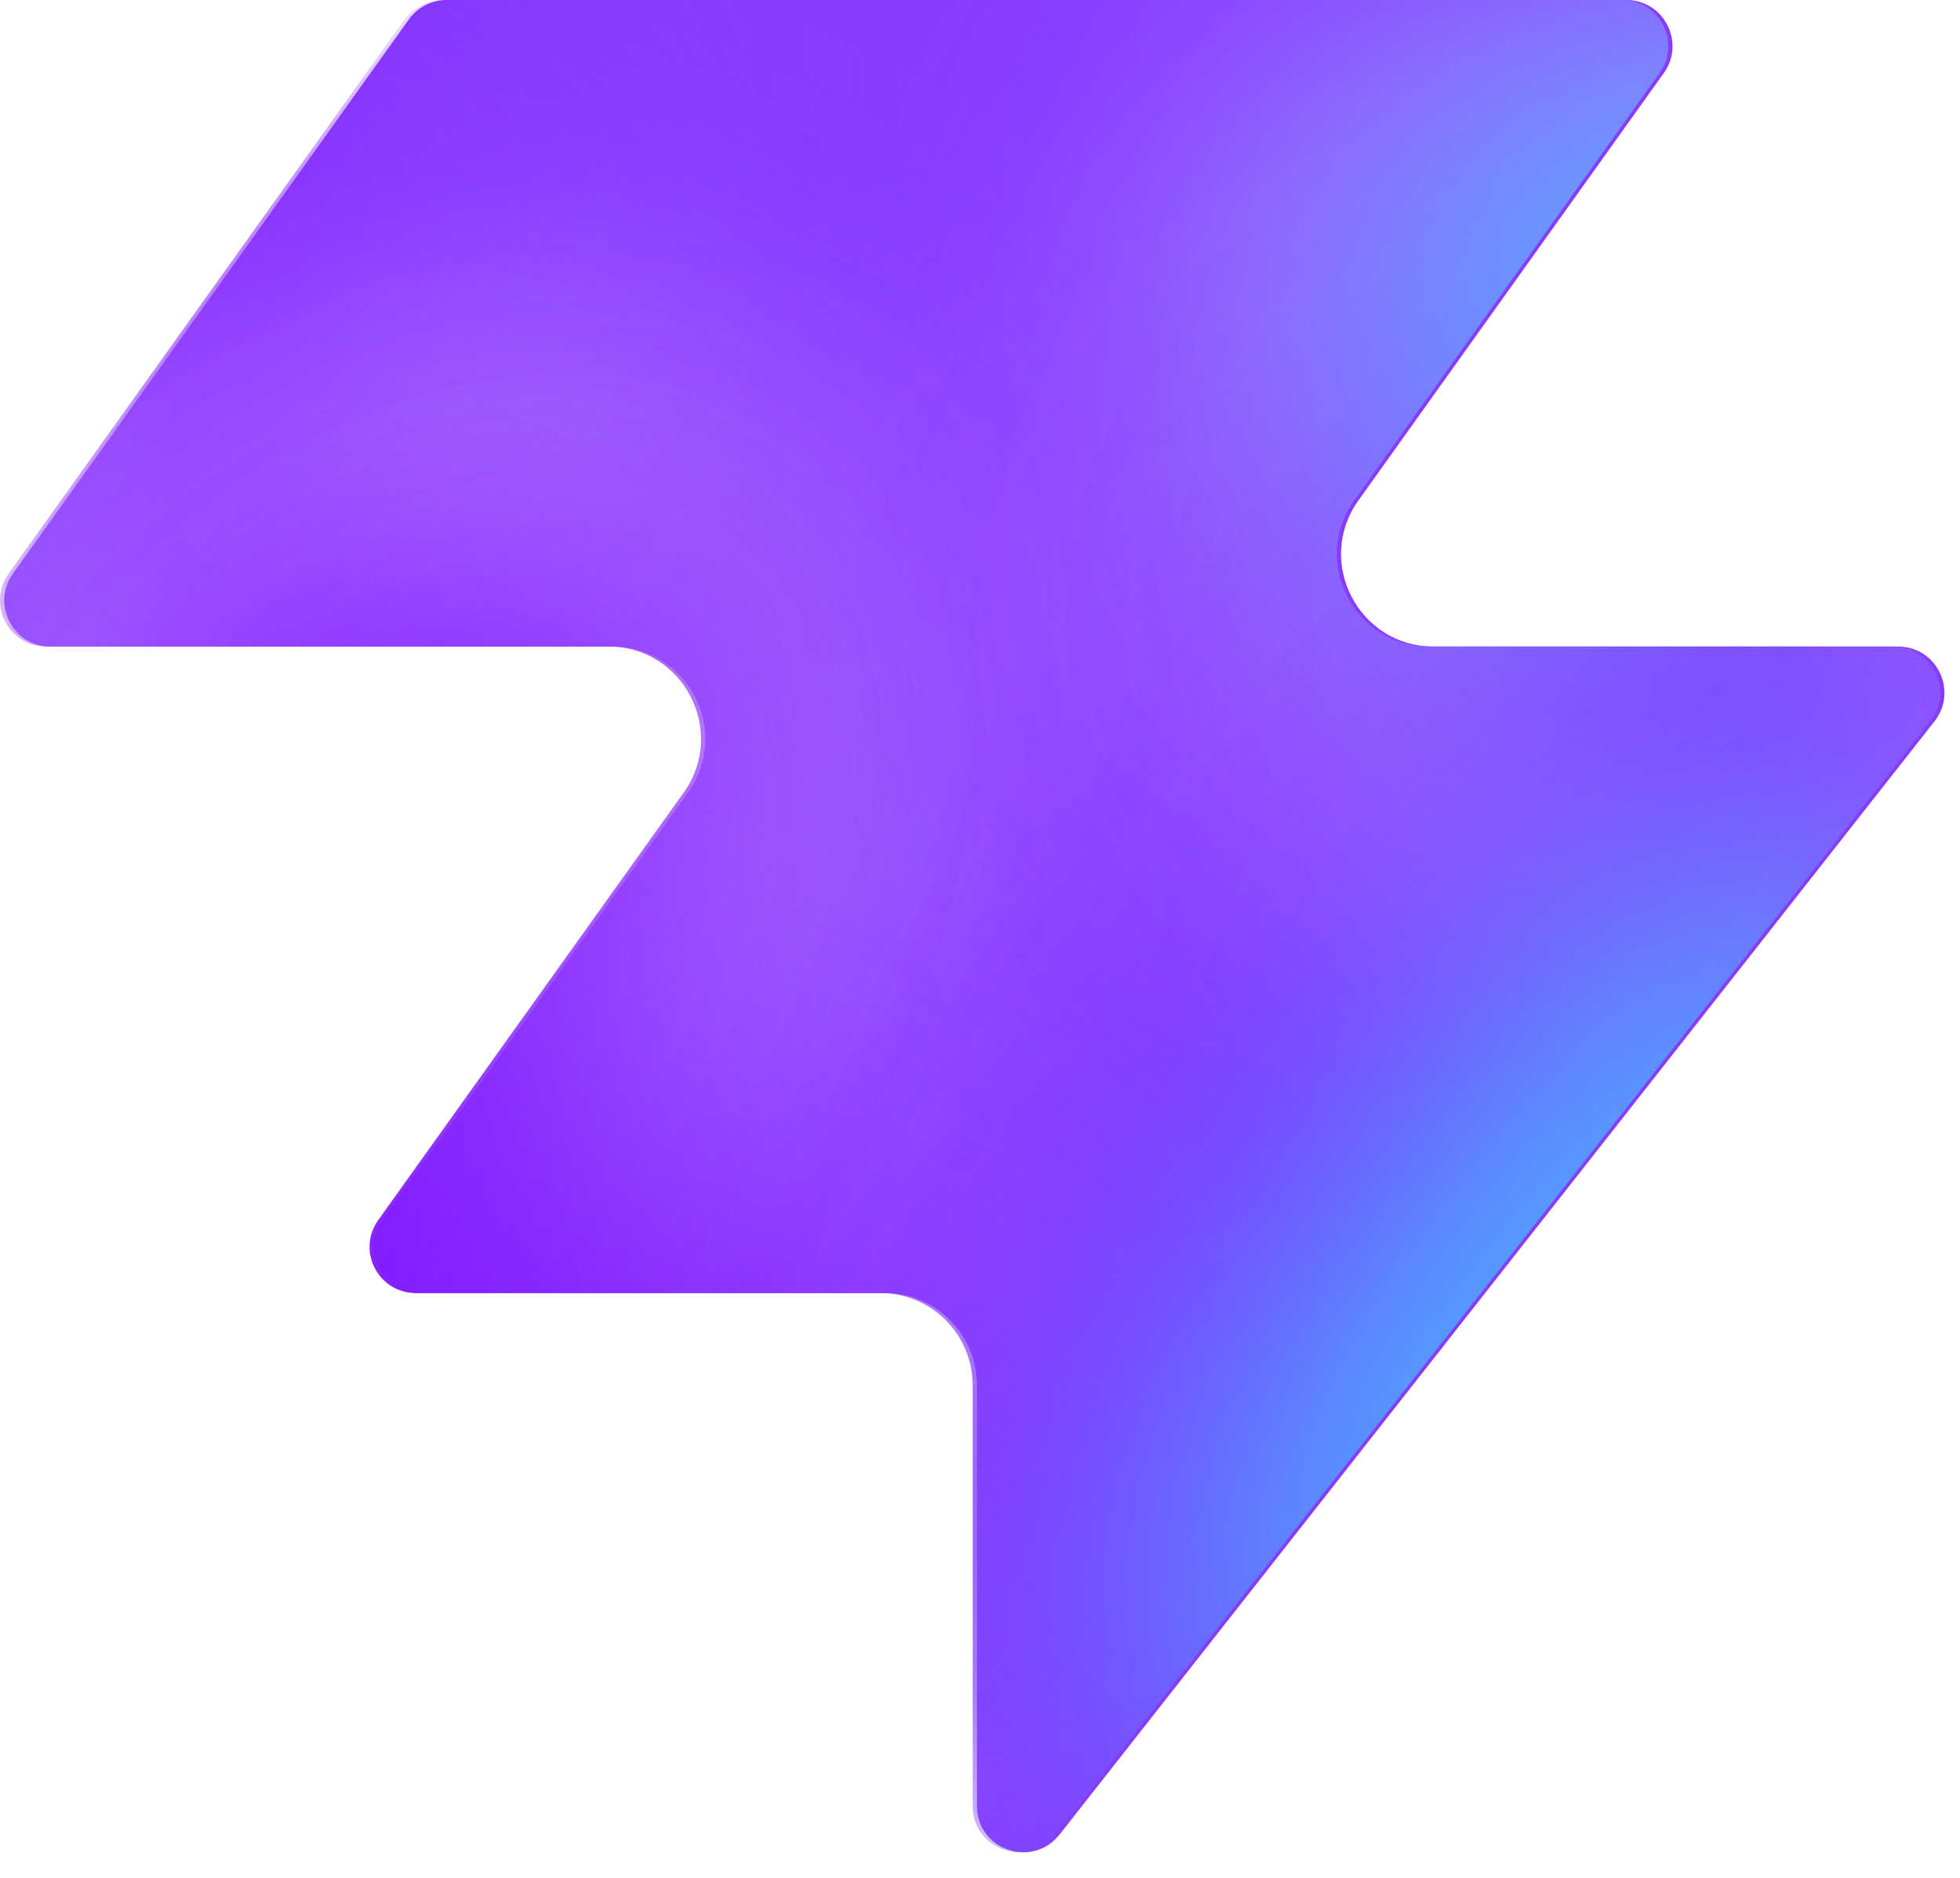
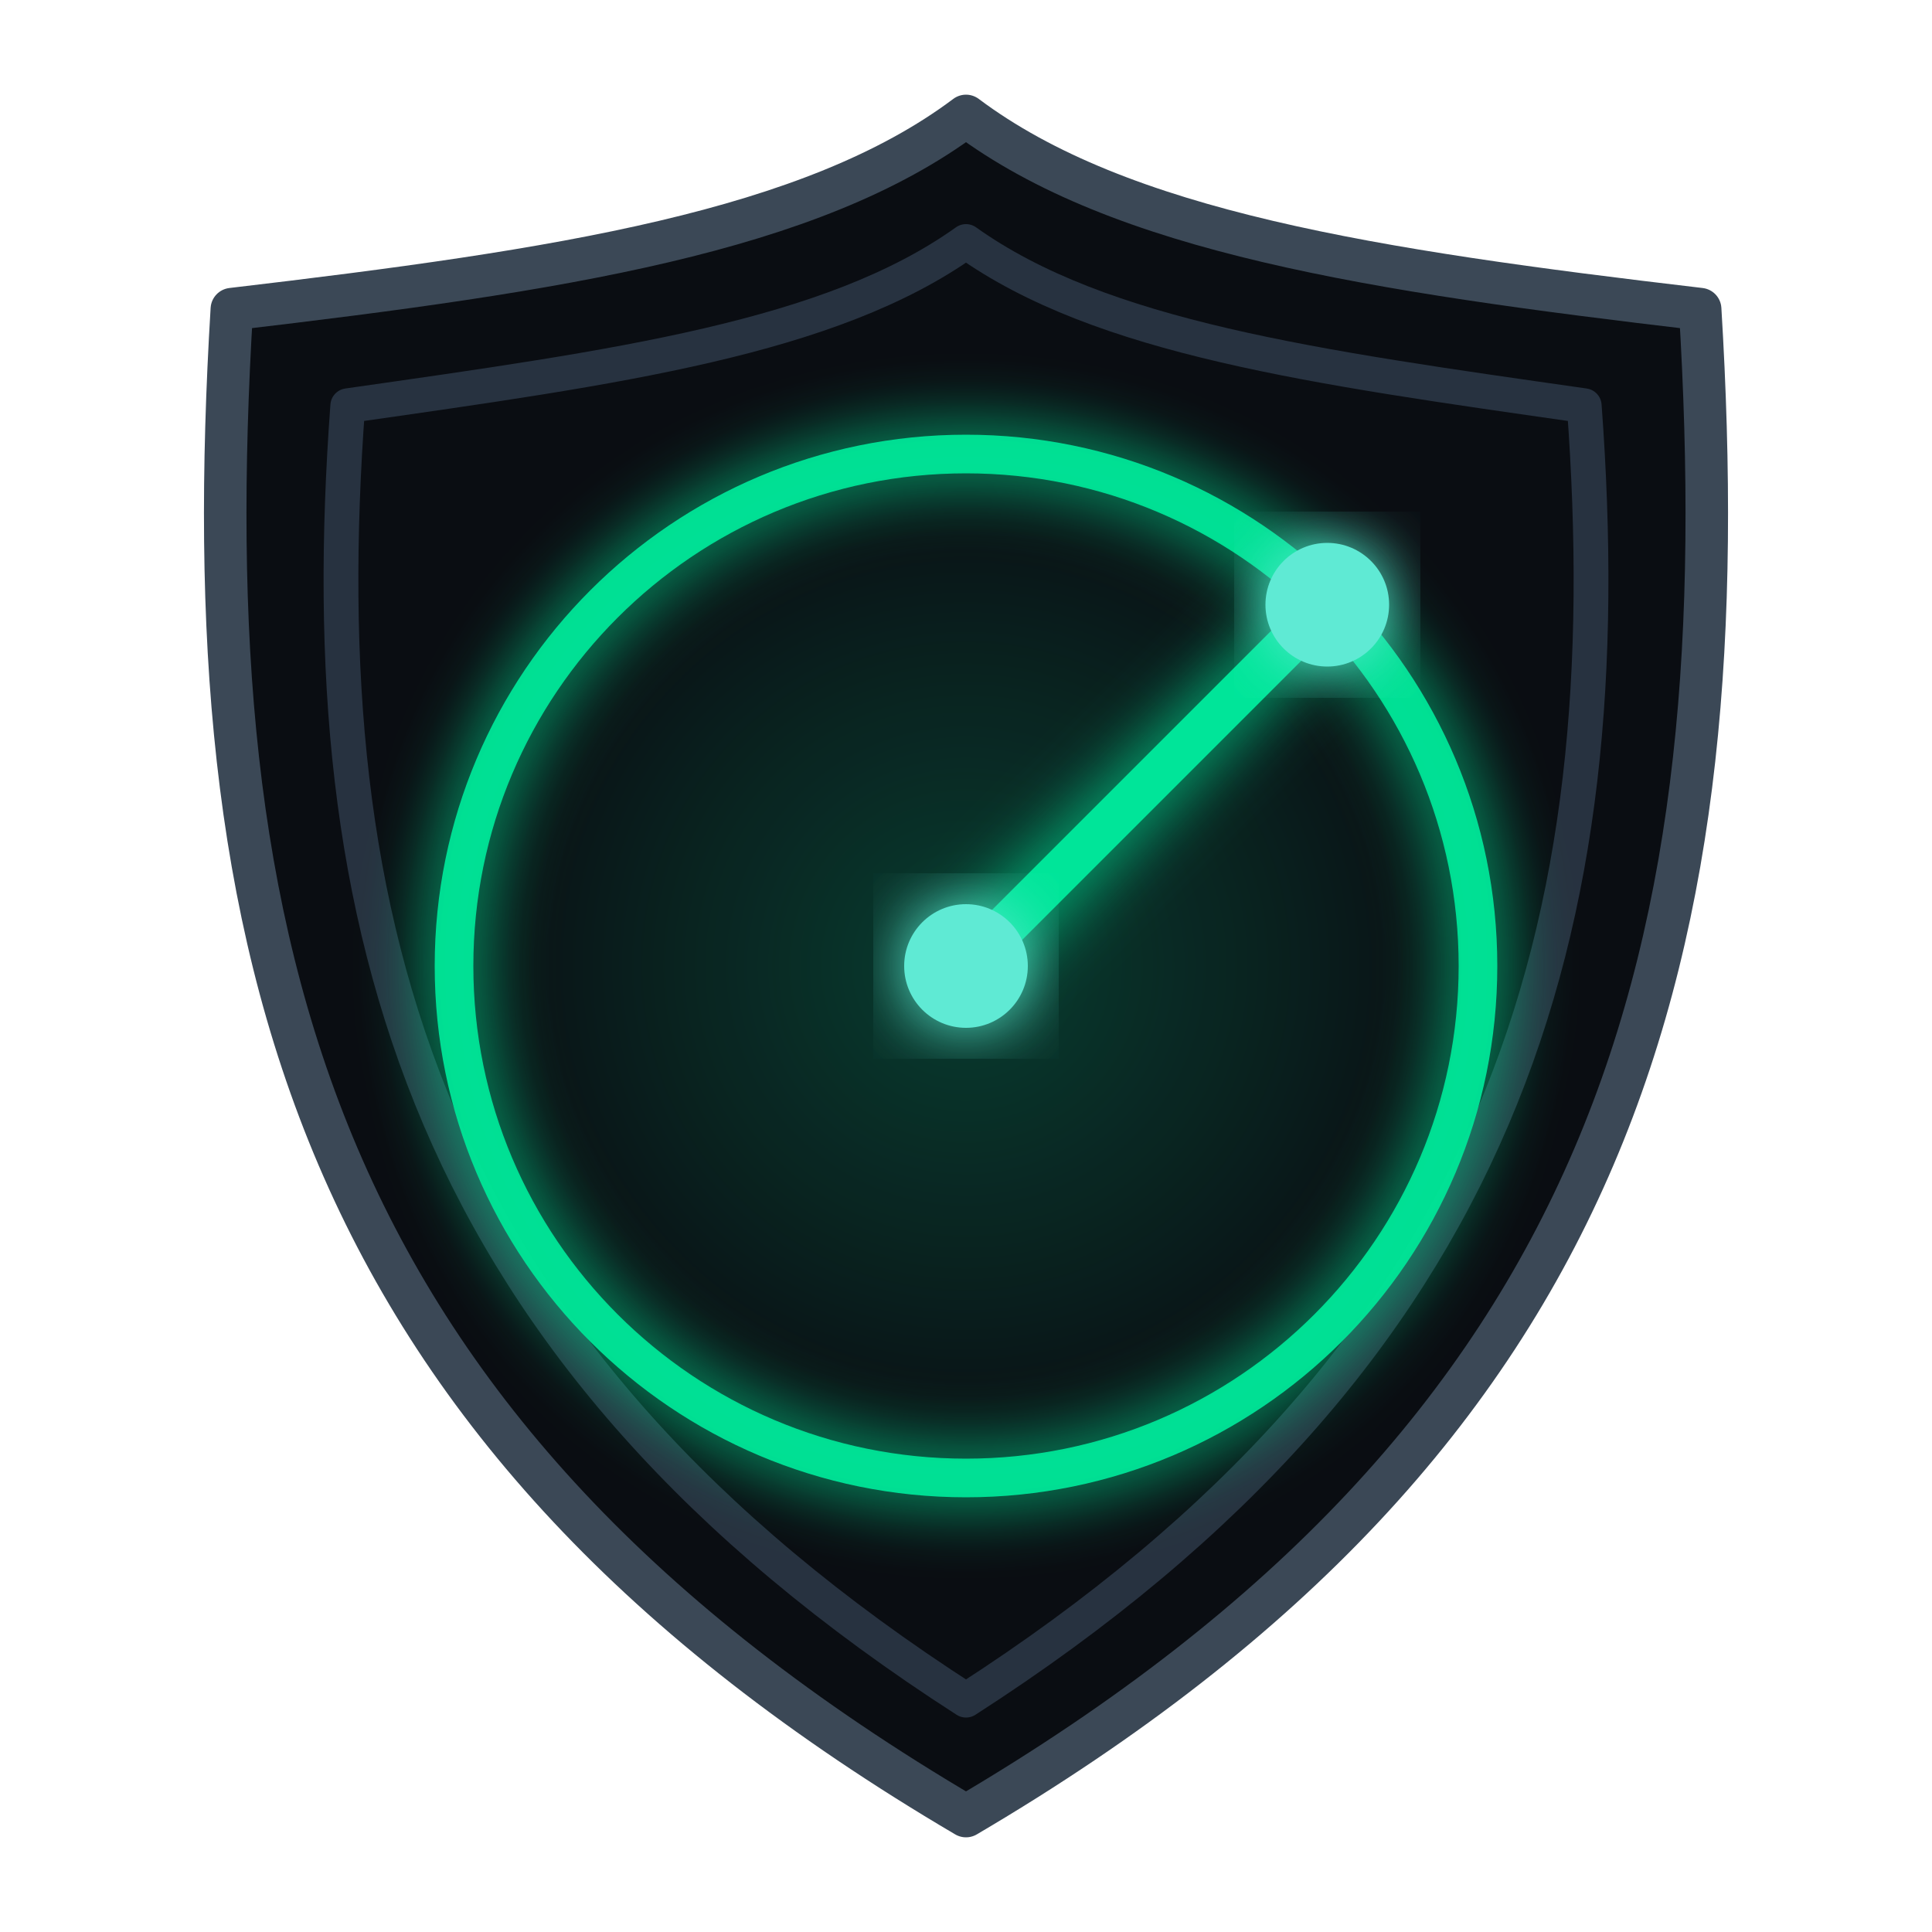
- <svg xmlns="http://www.w3.org/2000/svg" width="48" height="46" fill="none" viewBox="0 0 48 46">
-   <path fill="#863bff" d="M25.946 44.938c-.664.845-2.021.375-2.021-.698V33.937a2.26 2.26 0 0 0-2.262-2.262H10.287c-.92 0-1.456-1.04-.92-1.788l7.48-10.471c1.07-1.497 0-3.578-1.842-3.578H1.237c-.92 0-1.456-1.04-.92-1.788L10.013.474c.214-.297.556-.474.92-.474h28.894c.92 0 1.456 1.04.92 1.788l-7.48 10.471c-1.07 1.498 0 3.579 1.842 3.579h11.377c.943 0 1.473 1.088.89 1.83L25.947 44.94z" style="fill:#863bff;fill:color(display-p3 .525 .23 1);fill-opacity:1" />
-   <mask id="a" width="48" height="46" x="0" y="0" maskUnits="userSpaceOnUse" style="mask-type:alpha">
-     <path fill="#000" d="M25.842 44.938c-.664.844-2.021.375-2.021-.698V33.937a2.26 2.26 0 0 0-2.262-2.262H10.183c-.92 0-1.456-1.04-.92-1.788l7.48-10.471c1.07-1.498 0-3.579-1.842-3.579H1.133c-.92 0-1.456-1.04-.92-1.787L9.91.473c.214-.297.556-.474.92-.474h28.894c.92 0 1.456 1.04.92 1.788l-7.48 10.471c-1.07 1.498 0 3.578 1.842 3.578h11.377c.943 0 1.473 1.088.89 1.832L25.843 44.94z" style="fill:#000;fill-opacity:1" />
-   </mask>
-   <g mask="url(#a)">
-     <g filter="url(#b)">
-       <ellipse cx="5.508" cy="14.704" fill="#ede6ff" rx="5.508" ry="14.704" style="fill:#ede6ff;fill:color(display-p3 .927 .903 1);fill-opacity:1" transform="matrix(.00324 1 1 -.00324 -4.47 31.516)" />
-     </g>
-     <g filter="url(#c)">
-       <ellipse cx="10.399" cy="29.851" fill="#ede6ff" rx="10.399" ry="29.851" style="fill:#ede6ff;fill:color(display-p3 .927 .903 1);fill-opacity:1" transform="matrix(.00324 1 1 -.00324 -39.328 7.883)" />
-     </g>
-     <g filter="url(#d)">
-       <ellipse cx="5.508" cy="30.487" fill="#7e14ff" rx="5.508" ry="30.487" style="fill:#7e14ff;fill:color(display-p3 .492 .077 1);fill-opacity:1" transform="rotate(89.814 -25.913 -14.639)scale(1 -1)" />
-     </g>
-     <g filter="url(#e)">
-       <ellipse cx="5.508" cy="30.599" fill="#7e14ff" rx="5.508" ry="30.599" style="fill:#7e14ff;fill:color(display-p3 .492 .077 1);fill-opacity:1" transform="rotate(89.814 -32.644 -3.334)scale(1 -1)" />
-     </g>
-     <g filter="url(#f)">
-       <ellipse cx="5.508" cy="30.599" fill="#7e14ff" rx="5.508" ry="30.599" style="fill:#7e14ff;fill:color(display-p3 .492 .077 1);fill-opacity:1" transform="matrix(.00324 1 1 -.00324 -34.34 30.47)" />
-     </g>
-     <g filter="url(#g)">
-       <ellipse cx="14.072" cy="22.078" fill="#ede6ff" rx="14.072" ry="22.078" style="fill:#ede6ff;fill:color(display-p3 .927 .903 1);fill-opacity:1" transform="rotate(93.35 24.506 48.493)scale(-1 1)" />
-     </g>
-     <g filter="url(#h)">
-       <ellipse cx="3.47" cy="21.501" fill="#7e14ff" rx="3.47" ry="21.501" style="fill:#7e14ff;fill:color(display-p3 .492 .077 1);fill-opacity:1" transform="rotate(89.009 28.708 47.59)scale(-1 1)" />
-     </g>
-     <g filter="url(#i)">
-       <ellipse cx="3.47" cy="21.501" fill="#7e14ff" rx="3.47" ry="21.501" style="fill:#7e14ff;fill:color(display-p3 .492 .077 1);fill-opacity:1" transform="rotate(89.009 28.708 47.59)scale(-1 1)" />
-     </g>
-     <g filter="url(#j)">
-       <ellipse cx=".387" cy="8.972" fill="#7e14ff" rx="4.407" ry="29.108" style="fill:#7e14ff;fill:color(display-p3 .492 .077 1);fill-opacity:1" transform="rotate(39.51 .387 8.972)" />
-     </g>
-     <g filter="url(#k)">
-       <ellipse cx="47.523" cy="-6.092" fill="#7e14ff" rx="4.407" ry="29.108" style="fill:#7e14ff;fill:color(display-p3 .492 .077 1);fill-opacity:1" transform="rotate(37.892 47.523 -6.092)" />
-     </g>
-     <g filter="url(#l)">
-       <ellipse cx="41.412" cy="6.333" fill="#47bfff" rx="5.971" ry="9.665" style="fill:#47bfff;fill:color(display-p3 .28 .748 1);fill-opacity:1" transform="rotate(37.892 41.412 6.333)" />
-     </g>
-     <g filter="url(#m)">
-       <ellipse cx="-1.879" cy="38.332" fill="#7e14ff" rx="4.407" ry="29.108" style="fill:#7e14ff;fill:color(display-p3 .492 .077 1);fill-opacity:1" transform="rotate(37.892 -1.88 38.332)" />
-     </g>
-     <g filter="url(#n)">
-       <ellipse cx="-1.879" cy="38.332" fill="#7e14ff" rx="4.407" ry="29.108" style="fill:#7e14ff;fill:color(display-p3 .492 .077 1);fill-opacity:1" transform="rotate(37.892 -1.88 38.332)" />
-     </g>
-     <g filter="url(#o)">
-       <ellipse cx="35.651" cy="29.907" fill="#7e14ff" rx="4.407" ry="29.108" style="fill:#7e14ff;fill:color(display-p3 .492 .077 1);fill-opacity:1" transform="rotate(37.892 35.651 29.907)" />
-     </g>
-     <g filter="url(#p)">
-       <ellipse cx="38.418" cy="32.4" fill="#47bfff" rx="5.971" ry="15.297" style="fill:#47bfff;fill:color(display-p3 .28 .748 1);fill-opacity:1" transform="rotate(37.892 38.418 32.4)" />
-     </g>
-   </g>
+ <svg xmlns="http://www.w3.org/2000/svg" viewBox="0 0 100 100" fill="none">
  <defs>
-     <filter id="b" width="60.045" height="41.654" x="-19.77" y="16.149" color-interpolation-filters="sRGB" filterUnits="userSpaceOnUse">
-       <feFlood flood-opacity="0" result="BackgroundImageFix" />
-       <feBlend in="SourceGraphic" in2="BackgroundImageFix" result="shape" />
-       <feGaussianBlur result="effect1_foregroundBlur_2002_17158" stdDeviation="7.659" />
+     <filter id="glow" x="-25%" y="-25%" width="150%" height="150%">
+       <feGaussianBlur stdDeviation="1.8" result="blur" />
+       <feMerge>
+         <feMergeNode in="blur" />
+         <feMergeNode in="SourceGraphic" />
+       </feMerge>
    </filter>
-     <filter id="c" width="90.34" height="51.437" x="-54.613" y="-7.533" color-interpolation-filters="sRGB" filterUnits="userSpaceOnUse">
-       <feFlood flood-opacity="0" result="BackgroundImageFix" />
-       <feBlend in="SourceGraphic" in2="BackgroundImageFix" result="shape" />
-       <feGaussianBlur result="effect1_foregroundBlur_2002_17158" stdDeviation="7.659" />
-     </filter>
-     <filter id="d" width="79.355" height="29.4" x="-49.64" y="2.03" color-interpolation-filters="sRGB" filterUnits="userSpaceOnUse">
-       <feFlood flood-opacity="0" result="BackgroundImageFix" />
-       <feBlend in="SourceGraphic" in2="BackgroundImageFix" result="shape" />
-       <feGaussianBlur result="effect1_foregroundBlur_2002_17158" stdDeviation="4.596" />
-     </filter>
-     <filter id="e" width="79.579" height="29.4" x="-45.045" y="20.029" color-interpolation-filters="sRGB" filterUnits="userSpaceOnUse">
-       <feFlood flood-opacity="0" result="BackgroundImageFix" />
-       <feBlend in="SourceGraphic" in2="BackgroundImageFix" result="shape" />
-       <feGaussianBlur result="effect1_foregroundBlur_2002_17158" stdDeviation="4.596" />
-     </filter>
-     <filter id="f" width="79.579" height="29.4" x="-43.513" y="21.178" color-interpolation-filters="sRGB" filterUnits="userSpaceOnUse">
-       <feFlood flood-opacity="0" result="BackgroundImageFix" />
-       <feBlend in="SourceGraphic" in2="BackgroundImageFix" result="shape" />
-       <feGaussianBlur result="effect1_foregroundBlur_2002_17158" stdDeviation="4.596" />
-     </filter>
-     <filter id="g" width="74.749" height="58.852" x="15.756" y="-17.901" color-interpolation-filters="sRGB" filterUnits="userSpaceOnUse">
-       <feFlood flood-opacity="0" result="BackgroundImageFix" />
-       <feBlend in="SourceGraphic" in2="BackgroundImageFix" result="shape" />
-       <feGaussianBlur result="effect1_foregroundBlur_2002_17158" stdDeviation="7.659" />
-     </filter>
-     <filter id="h" width="61.377" height="25.362" x="23.548" y="2.284" color-interpolation-filters="sRGB" filterUnits="userSpaceOnUse">
-       <feFlood flood-opacity="0" result="BackgroundImageFix" />
-       <feBlend in="SourceGraphic" in2="BackgroundImageFix" result="shape" />
-       <feGaussianBlur result="effect1_foregroundBlur_2002_17158" stdDeviation="4.596" />
-     </filter>
-     <filter id="i" width="61.377" height="25.362" x="23.548" y="2.284" color-interpolation-filters="sRGB" filterUnits="userSpaceOnUse">
-       <feFlood flood-opacity="0" result="BackgroundImageFix" />
-       <feBlend in="SourceGraphic" in2="BackgroundImageFix" result="shape" />
-       <feGaussianBlur result="effect1_foregroundBlur_2002_17158" stdDeviation="4.596" />
-     </filter>
-     <filter id="j" width="56.045" height="63.649" x="-27.636" y="-22.853" color-interpolation-filters="sRGB" filterUnits="userSpaceOnUse">
-       <feFlood flood-opacity="0" result="BackgroundImageFix" />
-       <feBlend in="SourceGraphic" in2="BackgroundImageFix" result="shape" />
-       <feGaussianBlur result="effect1_foregroundBlur_2002_17158" stdDeviation="4.596" />
-     </filter>
-     <filter id="k" width="54.814" height="64.646" x="20.116" y="-38.415" color-interpolation-filters="sRGB" filterUnits="userSpaceOnUse">
-       <feFlood flood-opacity="0" result="BackgroundImageFix" />
-       <feBlend in="SourceGraphic" in2="BackgroundImageFix" result="shape" />
-       <feGaussianBlur result="effect1_foregroundBlur_2002_17158" stdDeviation="4.596" />
-     </filter>
-     <filter id="l" width="33.541" height="35.313" x="24.641" y="-11.323" color-interpolation-filters="sRGB" filterUnits="userSpaceOnUse">
-       <feFlood flood-opacity="0" result="BackgroundImageFix" />
-       <feBlend in="SourceGraphic" in2="BackgroundImageFix" result="shape" />
-       <feGaussianBlur result="effect1_foregroundBlur_2002_17158" stdDeviation="4.596" />
-     </filter>
-     <filter id="m" width="54.814" height="64.646" x="-29.286" y="6.009" color-interpolation-filters="sRGB" filterUnits="userSpaceOnUse">
-       <feFlood flood-opacity="0" result="BackgroundImageFix" />
-       <feBlend in="SourceGraphic" in2="BackgroundImageFix" result="shape" />
-       <feGaussianBlur result="effect1_foregroundBlur_2002_17158" stdDeviation="4.596" />
-     </filter>
-     <filter id="n" width="54.814" height="64.646" x="-29.286" y="6.009" color-interpolation-filters="sRGB" filterUnits="userSpaceOnUse">
-       <feFlood flood-opacity="0" result="BackgroundImageFix" />
-       <feBlend in="SourceGraphic" in2="BackgroundImageFix" result="shape" />
-       <feGaussianBlur result="effect1_foregroundBlur_2002_17158" stdDeviation="4.596" />
-     </filter>
-     <filter id="o" width="54.814" height="64.646" x="8.244" y="-2.416" color-interpolation-filters="sRGB" filterUnits="userSpaceOnUse">
-       <feFlood flood-opacity="0" result="BackgroundImageFix" />
-       <feBlend in="SourceGraphic" in2="BackgroundImageFix" result="shape" />
-       <feGaussianBlur result="effect1_foregroundBlur_2002_17158" stdDeviation="4.596" />
-     </filter>
-     <filter id="p" width="39.409" height="43.623" x="18.713" y="10.588" color-interpolation-filters="sRGB" filterUnits="userSpaceOnUse">
-       <feFlood flood-opacity="0" result="BackgroundImageFix" />
-       <feBlend in="SourceGraphic" in2="BackgroundImageFix" result="shape" />
-       <feGaussianBlur result="effect1_foregroundBlur_2002_17158" stdDeviation="4.596" />
-     </filter>
+     <radialGradient id="radar-glow" cx="50%" cy="50%" r="50%">
+       <stop offset="0%" stop-color="#00E599" stop-opacity="0.22" />
+       <stop offset="65%" stop-color="#00E599" stop-opacity="0.08" />
+       <stop offset="100%" stop-color="#00E599" stop-opacity="0" />
+     </radialGradient>
  </defs>
+   <path d="M 50 6 C 58 12 71 14 88 16 C 90 49 84 74 50 94 C 16 74 10 49 12 16 C 29 14 42 12 50 6 Z" stroke="#3b4856" stroke-width="2.2" stroke-linejoin="round" fill="#0A0D12" />
+   <path d="M 50 12.5 C 57 17.5 68 19 82 21 C 84 48 78 70 50 88 C 22 70 16 48 18 21 C 32 19 43 17.5 50 12.5 Z" stroke="#273240" stroke-width="1.8" stroke-linejoin="round" fill="none" />
+   <circle cx="50" cy="50" r="26.5" fill="url(#radar-glow)" />
+   <circle cx="50" cy="50" r="26.5" stroke="#00E599" stroke-width="2" filter="url(#glow)" stroke-opacity="0.95" />
+   <line x1="50" y1="50" x2="68.7" y2="31.3" stroke="#00E599" stroke-width="2.2" stroke-linecap="round" filter="url(#glow)" />
+   <circle cx="50" cy="50" r="3.2" fill="#5EEAD4" filter="url(#glow)" />
+   <circle cx="68.7" cy="31.3" r="3.2" fill="#5EEAD4" filter="url(#glow)" />
</svg>
